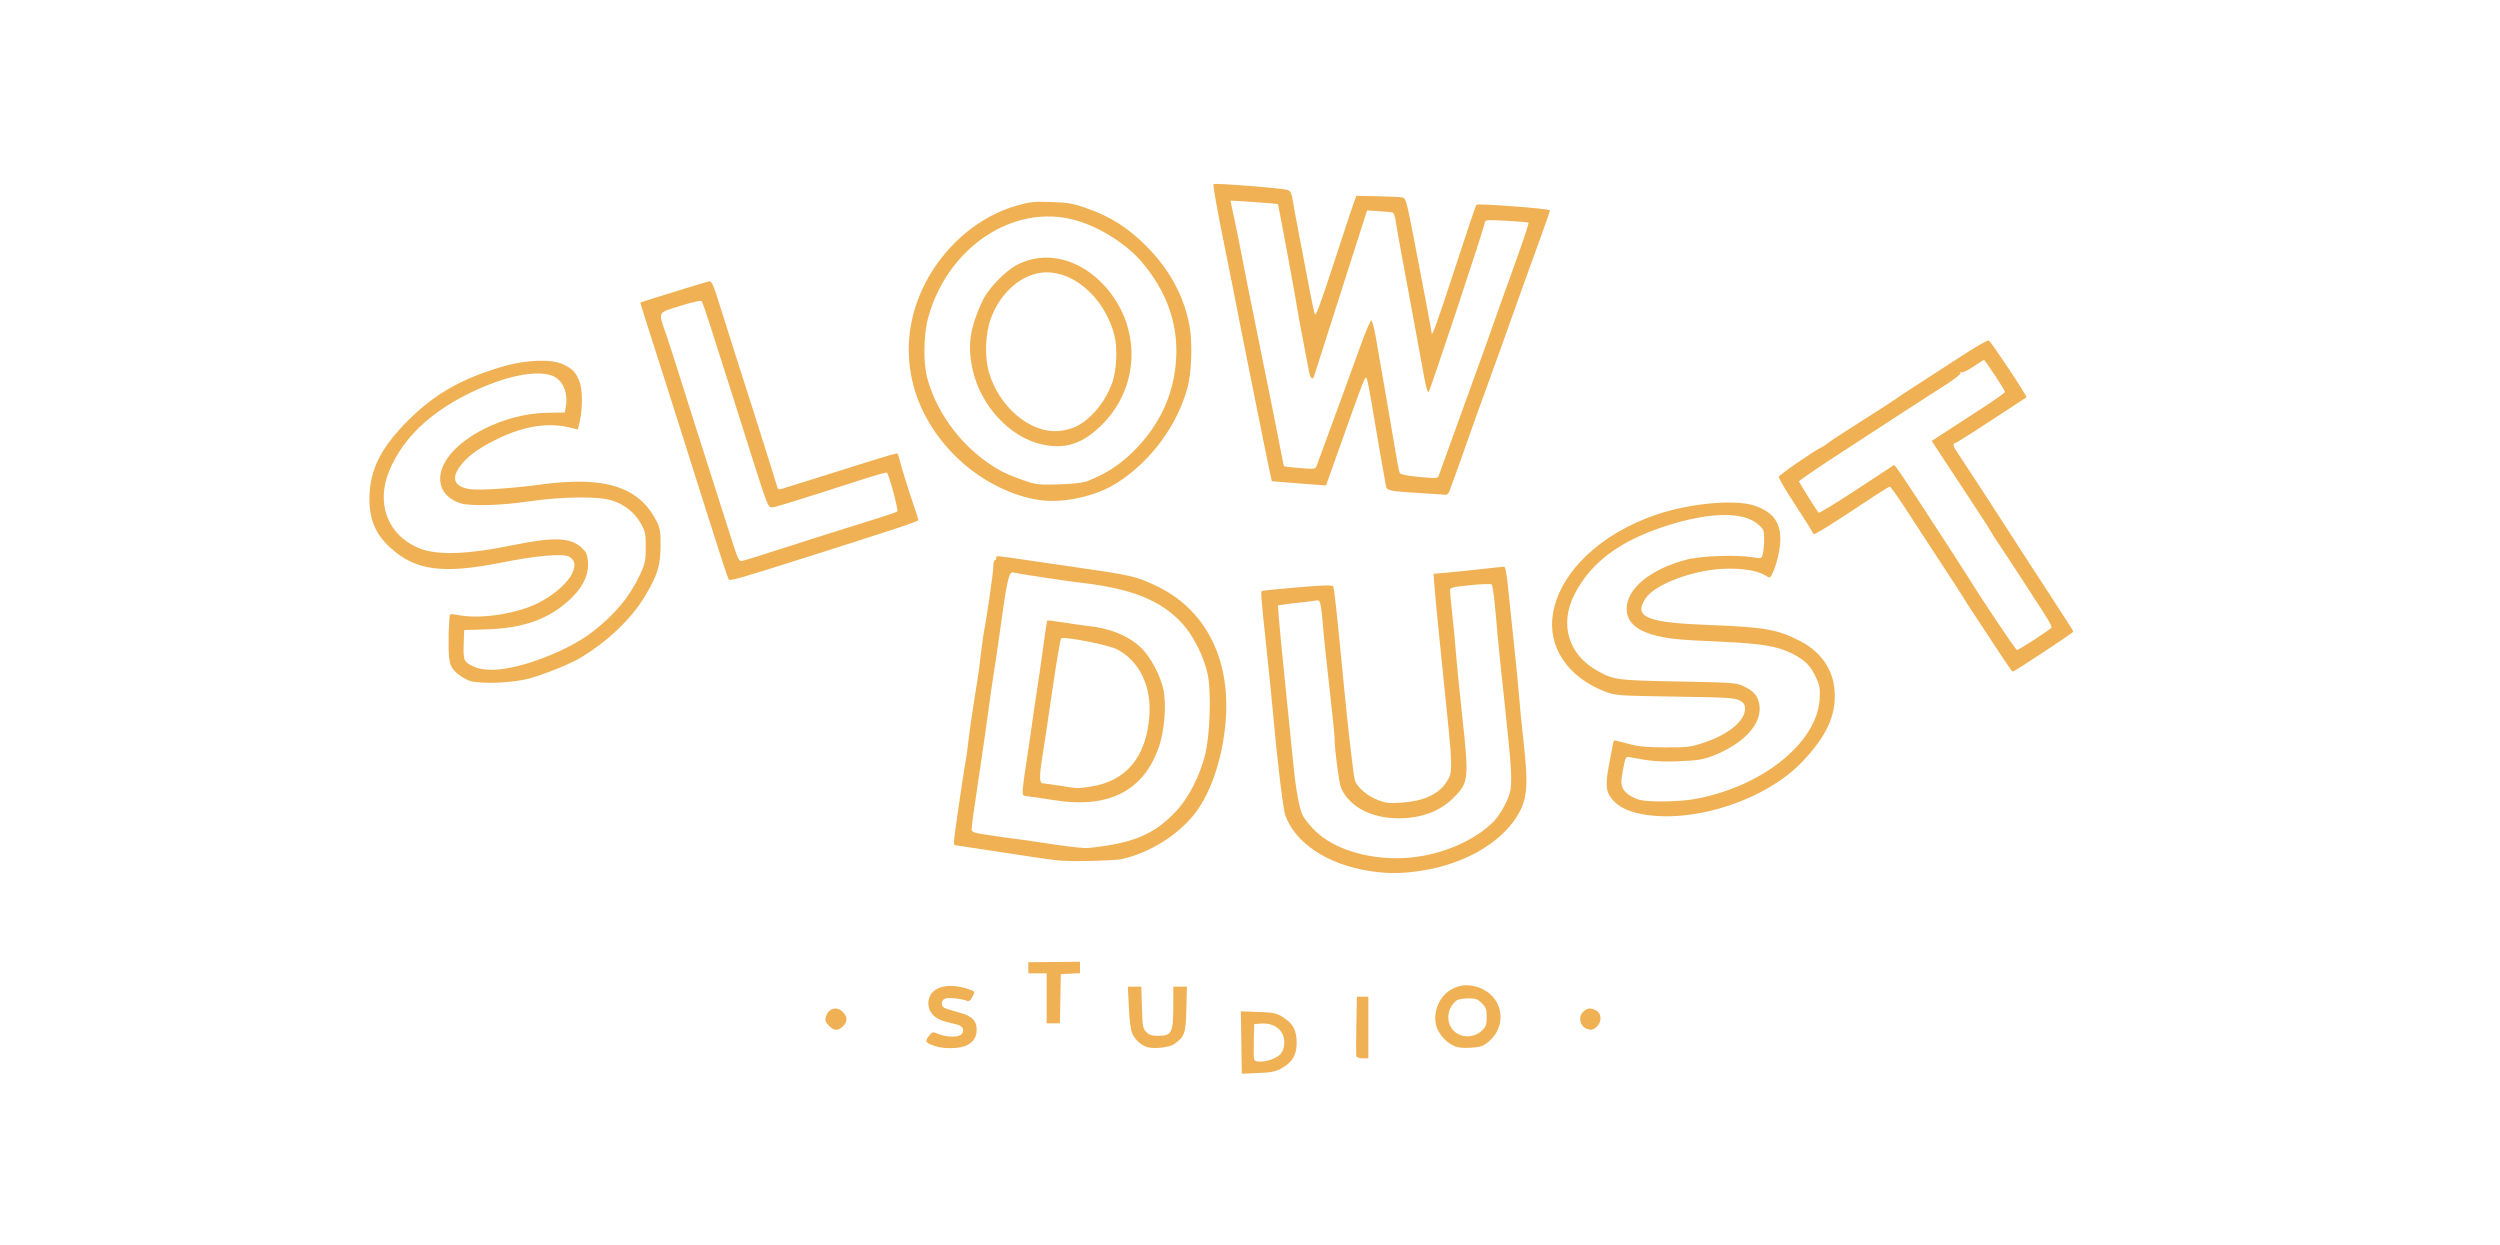
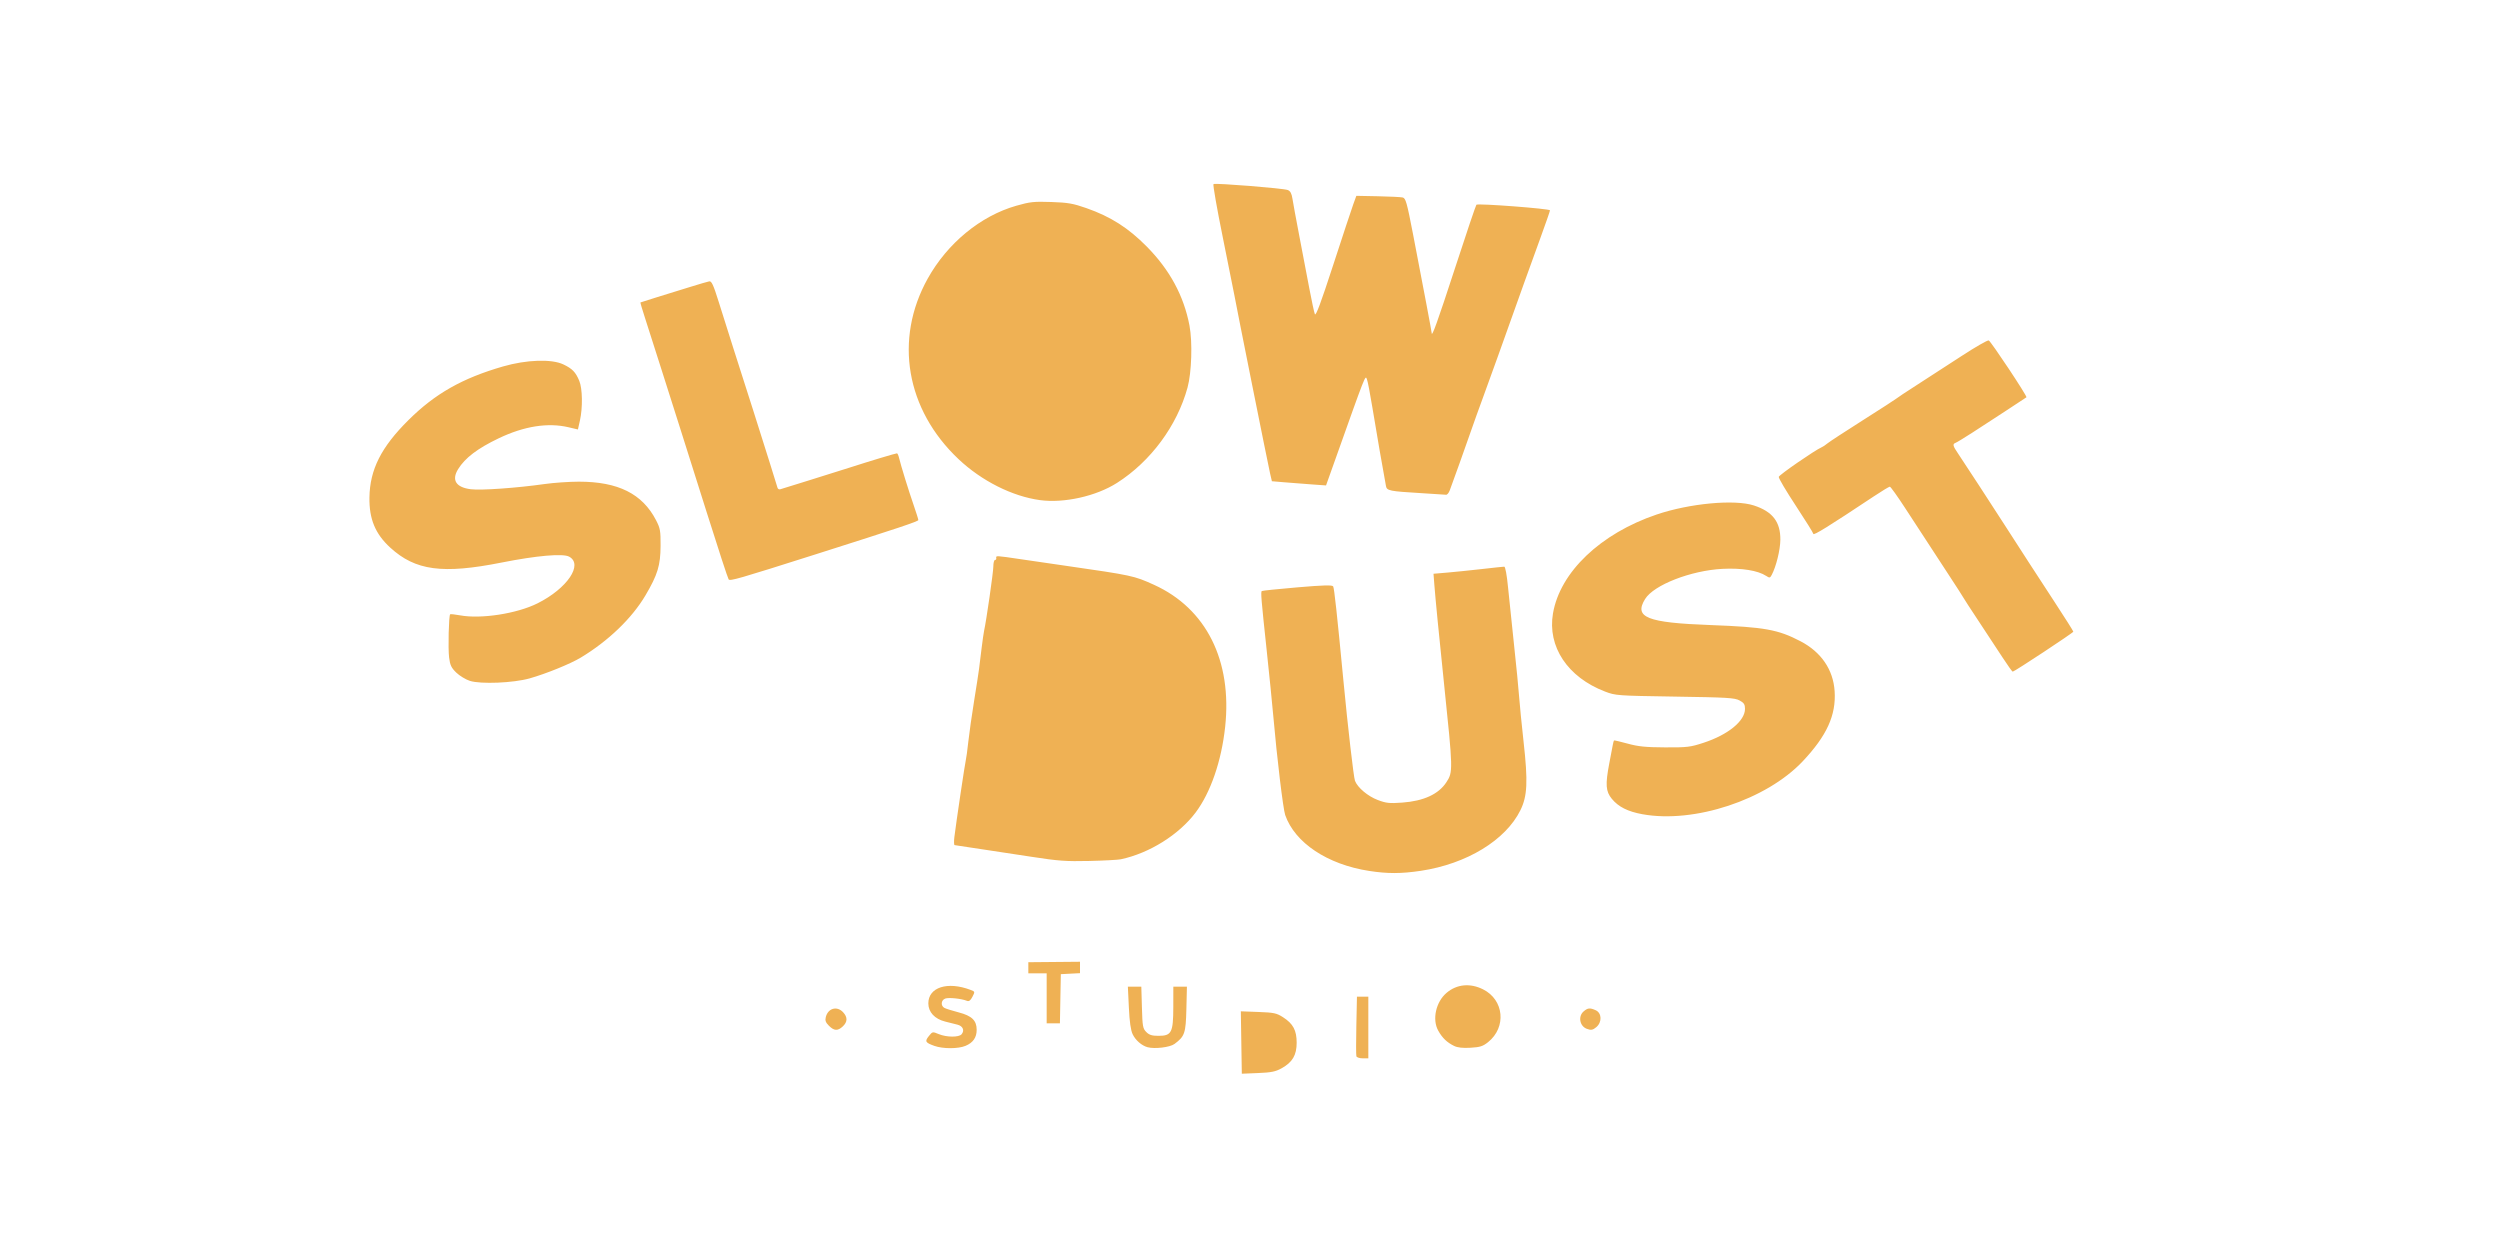
<svg xmlns="http://www.w3.org/2000/svg" viewBox="0 0 1500 747" preserveAspectRatio="xMidYMid meet" aria-label="Slow Dust Studio">
-   <path fill="#efb154" fill-rule="evenodd" d="M744.79 625.51L744.50 606.79L755.00 607.18C764.38 607.53 765.96 607.87 769.79 610.32C775.87 614.22 777.99 618.17 778.00 625.60C778.00 633.09 775.49 637.35 768.96 640.97C765.29 643.00 762.77 643.51 754.79 643.83L745.09 644.23L744.79 625.51zM764.63 634.94C767.72 633.44 769.16 632.00 769.88 629.69C772.79 620.39 766.35 613.18 756.00 614.17L752.50 614.50L752.27 624.50C752.14 630.00 752.24 635.06 752.49 635.75C753.18 637.68 759.89 637.23 764.63 634.94zM813.83 633.75C813.62 633.06 813.61 624.74 813.81 615.25L814.17 598.00L817.58 598.00L821.00 598.00L821.00 616.50L821.00 635.00L817.61 635.00C815.74 635.00 814.04 634.44 813.83 633.75zM560.62 627.53C555.19 625.59 554.76 624.84 557.28 621.68C559.47 618.93 559.55 618.91 563.22 620.45C567.95 622.42 575.36 622.48 576.96 620.55C578.87 618.24 577.75 615.64 574.49 614.80C572.85 614.38 569.52 613.54 567.09 612.94C560.81 611.37 557.00 607.26 557.00 602.03C557.00 592.35 568.50 588.68 582.32 593.93C585.03 594.96 585.04 595.02 583.46 598.07C582.30 600.31 581.40 600.98 580.18 600.50C576.78 599.15 569.24 598.37 567.15 599.14C564.55 600.10 564.30 603.58 566.75 604.80C567.71 605.28 571.55 606.48 575.27 607.45C583.15 609.52 586.00 612.30 586.00 617.91C586.00 622.52 583.84 625.62 579.31 627.51C574.90 629.36 565.77 629.37 560.62 627.53zM688.50 628.32C684.96 627.34 681.29 624.13 679.58 620.52C678.44 618.12 677.72 613.06 677.32 604.50L676.72 592.00L680.76 592.00L684.79 592.00L685.15 604.47C685.47 615.87 685.70 617.14 687.78 619.22C689.54 620.99 691.18 621.50 695.08 621.50C702.94 621.50 703.95 619.55 703.98 604.25L704.00 592.00L708.08 592.00L712.15 592.00L711.83 605.43C711.47 619.98 710.86 621.78 704.70 626.37C702.00 628.39 692.78 629.50 688.50 628.32zM872.50 627.58C868.18 625.46 865.42 622.82 862.95 618.41C859.18 611.69 861.53 601.10 868.00 595.66C874.13 590.49 882.08 589.74 889.82 593.60C902.46 599.90 904.01 616.38 892.81 625.32C889.71 627.78 888.00 628.32 882.31 628.65C877.64 628.92 874.56 628.58 872.50 627.58zM889.08 618.43C891.60 616.01 892.00 614.89 892.00 610.24C892.00 605.61 891.58 604.43 889.08 601.92C886.57 599.41 885.40 599.00 880.83 599.03C877.90 599.05 874.80 599.61 873.95 600.28C867.20 605.61 867.34 615.73 874.23 620.05C878.78 622.91 885.12 622.21 889.08 618.43zM497.36 615.45C495.39 613.48 494.96 612.30 495.47 610.26C496.81 604.93 502.15 603.41 505.83 607.31C508.63 610.30 508.58 613.10 505.69 615.83C502.66 618.67 500.48 618.57 497.36 615.45zM952.00 617.26C947.79 615.62 946.76 609.81 950.15 606.87C952.66 604.70 953.96 604.57 957.45 606.16C961.10 607.82 961.30 613.29 957.83 616.25C955.71 618.06 954.57 618.26 952.00 617.26zM628.00 599.00L628.00 584.00L622.50 584.00L617.00 584.00L617.00 580.66L617.00 577.33L632.50 577.19L648.00 577.05L648.00 580.48L648.00 583.90L642.25 584.20L636.50 584.50L636.22 599.25L635.95 614.00L631.97 614.00L628.00 614.00L628.00 599.00zM821.46 522.55C796.40 518.66 776.92 505.67 771.11 489.00C769.87 485.43 766.13 454.36 764.01 430.00C763.36 422.57 761.53 404.35 759.94 389.50C756.75 359.71 756.38 355.28 757.05 354.63C757.30 354.39 766.87 353.40 778.33 352.42C794.30 351.06 799.34 350.93 799.90 351.84C800.54 352.87 802.17 367.87 806.06 408.50C808.73 436.46 812.19 466.36 812.98 468.46C814.55 472.57 820.68 477.74 826.69 480.01C831.73 481.92 833.67 482.12 841.34 481.56C854.21 480.62 863.13 476.52 867.81 469.37C871.86 463.19 871.84 462.29 866.45 410.50C863.34 380.59 861.24 359.13 860.61 350.87L860.10 344.25L868.30 343.56C872.81 343.18 882.12 342.22 888.99 341.44C895.87 340.65 901.97 340.00 902.56 340.00C903.19 340.00 904.11 344.96 904.81 352.25C905.47 358.99 907.10 374.62 908.43 387.00C909.77 399.38 911.14 413.32 911.47 418.00C911.81 422.68 913.01 434.82 914.14 445.00C916.83 469.04 916.43 477.65 912.24 486.15C903.38 504.13 879.99 518.36 852.50 522.49C840.74 524.25 832.51 524.27 821.46 522.55zM619.00 514.09C608.83 512.52 595.33 510.46 589.00 509.53C582.67 508.60 576.60 507.68 575.50 507.49C574.40 507.30 573.17 507.12 572.77 507.07C572.37 507.03 572.30 504.86 572.62 502.25C573.71 493.38 579.05 457.51 579.50 456.00C579.75 455.18 580.42 450.23 580.99 445.00C581.57 439.77 583.13 428.75 584.47 420.50C585.81 412.25 587.14 403.70 587.41 401.50C587.68 399.30 588.38 393.68 588.95 389.00C589.52 384.32 590.20 379.60 590.45 378.50C591.76 372.71 596.00 343.28 596.00 339.91C596.00 337.76 596.45 336.00 597.00 336.00C597.55 336.00 597.89 335.44 597.75 334.75C597.46 333.32 597.65 333.33 612.00 335.46C617.77 336.31 630.15 338.11 639.50 339.47C679.41 345.24 680.45 345.46 692.35 350.86C723.74 365.09 739.39 396.34 735.09 436.18C732.87 456.68 726.36 475.55 717.38 487.50C707.34 500.85 689.64 511.92 672.50 515.57C670.85 515.92 662.30 516.38 653.50 516.58C639.65 516.90 635.01 516.57 619.00 514.09zM854.14 513.44C870.70 510.36 886.60 502.63 896.04 493.06C899.57 489.48 903.86 482.13 905.56 476.75C907.64 470.12 907.24 463.18 902.03 415.00C900.45 400.43 898.88 385.12 898.54 381.00C896.99 362.09 895.76 351.43 895.04 350.68C894.61 350.23 888.80 350.42 882.13 351.11C870.93 352.26 870.00 352.52 870.01 354.43C870.01 355.57 870.67 362.35 871.47 369.50C872.26 376.65 873.18 386.38 873.50 391.12C873.83 395.86 875.59 413.56 877.42 430.45C881.49 467.95 881.27 469.74 871.48 479.26C863.53 486.99 852.41 491.01 839.04 490.99C822.54 490.96 809.31 483.87 804.56 472.49C803.36 469.61 800.57 447.97 800.77 443.00C800.80 442.18 800.20 435.88 799.44 429.00C795.54 393.92 793.93 378.64 793.59 373.34C793.39 370.13 792.89 365.79 792.49 363.70C791.83 360.26 791.50 359.94 789.13 360.38C787.68 360.65 783.80 361.14 780.50 361.47C777.20 361.79 772.75 362.32 770.62 362.64L766.74 363.22L767.40 371.86C767.77 376.61 769.59 395.35 771.45 413.50C773.31 431.65 775.36 451.90 776.00 458.50C777.45 473.39 779.67 485.47 781.68 489.35C782.52 490.98 785.28 494.52 787.80 497.22C801.06 511.39 828.75 518.17 854.14 513.44zM663.00 507.54C683.09 504.48 694.09 499.07 705.87 486.48C713.17 478.68 719.92 465.48 723.06 452.86C726.03 440.90 726.86 415.43 724.63 404.66C722.48 394.27 716.21 381.68 709.51 374.27C696.66 360.07 678.68 352.94 647.00 349.45C640.13 348.69 609.89 344.08 608.41 343.57C605.31 342.48 604.42 346.30 599.51 382.00C598.65 388.32 597.28 397.55 596.48 402.50C595.68 407.45 594.12 418.25 593.02 426.50C591.91 434.75 589.92 448.70 588.59 457.50C584.37 485.52 582.98 495.45 582.99 497.54C583.00 499.39 584.18 499.76 595.25 501.38C601.99 502.37 609.08 503.34 611.00 503.54C612.92 503.74 619.23 504.65 625.00 505.57C635.52 507.23 646.31 508.60 651.00 508.85C652.38 508.93 657.77 508.34 663.00 507.54zM985.47 488.54C976.67 486.94 971.08 484.13 967.10 479.30C963.42 474.84 963.13 470.77 965.60 457.86C966.48 453.26 967.41 448.39 967.66 447.02C967.91 445.66 968.24 444.42 968.40 444.27C968.55 444.12 972.23 444.98 976.58 446.17C982.94 447.92 987.37 448.37 999.00 448.43C1012.34 448.49 1014.19 448.27 1022.15 445.66C1036.90 440.83 1047.00 432.56 1047.00 425.33C1047.00 422.66 1046.40 421.72 1043.75 420.28C1040.87 418.70 1036.47 418.44 1005.00 417.96C970.20 417.42 969.37 417.36 962.98 414.92C940.58 406.33 928.37 387.97 931.79 368.03C936.04 343.25 960.32 320.10 994.00 308.71C1013.80 302.01 1040.77 299.50 1052.33 303.28C1063.56 306.94 1068.32 313.13 1068.21 323.88C1068.14 329.99 1065.68 339.99 1063.02 344.97C1062.03 346.82 1061.73 346.87 1059.70 345.54C1054.75 342.29 1044.98 340.72 1033.50 341.31C1014.55 342.29 992.27 350.97 987.06 359.41C980.22 370.47 988.18 373.63 1026.40 375.04C1058.66 376.24 1066.84 377.71 1080.29 384.74C1092.74 391.25 1099.93 401.76 1100.78 414.71C1101.73 429.10 1096.07 441.50 1081.56 456.85C1059.74 479.92 1016.51 494.18 985.47 488.54zM632.00 480.03C625.67 479.00 618.92 478.01 617.00 477.83C613.70 477.52 613.51 477.30 613.63 474.00C613.70 472.07 614.91 463.07 616.32 454.00C617.72 444.93 619.15 435.25 619.48 432.50C619.82 429.75 620.98 421.88 622.06 415.00C623.15 408.12 624.92 395.79 626.01 387.60C627.09 379.40 628.14 372.53 628.34 372.32C628.55 372.12 633.17 372.67 638.61 373.55C644.05 374.43 650.30 375.33 652.50 375.55C666.17 376.89 677.44 381.56 685.02 389.02C690.44 394.36 696.35 405.57 698.05 413.74C699.91 422.63 698.77 437.87 695.55 447.50C686.46 474.61 665.27 485.46 632.00 480.03zM1016.29 479.51C1056.70 472.46 1090.08 445.98 1091.77 419.62C1092.18 413.22 1091.91 411.48 1089.72 406.71C1086.43 399.52 1082.91 395.97 1075.24 392.11C1066.46 387.69 1056.75 386.10 1032.00 385.00C1007.23 383.90 1001.77 383.38 993.50 381.32C981.80 378.41 976.00 373.08 976.00 365.22C976.00 353.26 990.05 341.65 1011.50 335.88C1020.29 333.52 1041.79 332.71 1051.70 334.37C1056.86 335.24 1056.91 335.22 1057.69 332.37C1058.12 330.79 1058.48 326.86 1058.49 323.64C1058.50 318.07 1058.30 317.60 1054.66 314.45C1045.82 306.81 1025.39 307.24 999.50 315.60C971.65 324.59 954.30 337.63 944.58 356.85C935.58 374.67 941.09 392.87 958.40 402.44C968.46 408.02 969.83 408.20 1007.00 408.89C1039.16 409.49 1041.80 409.68 1046.00 411.63C1052.52 414.67 1055.20 418.01 1055.75 423.79C1056.83 434.96 1045.66 446.65 1027.24 453.66C1021.68 455.77 1018.21 456.32 1007.50 456.74C995.79 457.20 990.70 456.78 977.93 454.32C975.43 453.84 975.31 454.07 973.83 461.66C972.63 467.84 972.55 470.13 973.47 472.48C974.72 475.68 979.24 478.83 984.34 480.04C989.83 481.35 1007.41 481.06 1016.29 479.51zM654.05 472.01C675.55 468.90 687.75 454.37 689.62 429.66C690.98 411.68 683.52 396.35 670.09 389.55C664.74 386.84 638.21 381.66 636.67 383.03C636.21 383.43 633.88 397.20 631.49 413.63C629.10 430.06 626.44 447.77 625.58 453.00C623.46 465.84 623.50 469.99 625.75 470.04C626.71 470.07 631.33 470.70 636.00 471.44C646.72 473.16 646.25 473.14 654.05 472.01zM281.92 408.52C279.41 407.71 275.73 405.47 273.75 403.55C270.77 400.65 270.03 399.09 269.46 394.49C268.78 389.10 269.26 369.40 270.09 368.58C270.32 368.36 272.98 368.64 276.00 369.20C288.56 371.54 310.13 368.20 322.54 361.99C340.36 353.07 350.12 338.62 341.46 333.98C337.72 331.98 321.95 333.36 301.00 337.52C265.51 344.58 249.24 342.39 234.11 328.53C225.17 320.33 221.47 311.41 221.66 298.50C221.91 281.76 228.70 268.28 245.11 252.02C261.07 236.18 277.41 226.92 301.82 219.87C315.90 215.80 330.96 215.29 338.00 218.64C343.37 221.19 345.38 223.26 347.56 228.49C349.50 233.14 349.69 244.57 347.95 252.35L346.75 257.68L341.13 256.36C328.73 253.44 314.47 255.69 299.24 262.97C286.52 269.05 279.03 274.75 274.86 281.50C270.80 288.07 273.58 292.43 282.52 293.55C288.61 294.31 310.04 292.80 326.63 290.44C332.20 289.65 341.51 289.00 347.32 289.00C370.88 289.00 385.40 296.25 393.62 312.12C396.14 316.99 396.40 318.45 396.35 327.50C396.28 339.28 394.58 344.85 387.28 357.22C379.17 370.97 364.98 384.61 348.43 394.58C342.22 398.32 327.62 404.25 317.76 407.04C308.02 409.79 288.36 410.60 281.92 408.52zM1201.37 394.25C1198.24 389.44 1191.81 379.67 1187.09 372.54C1182.36 365.41 1178.27 359.11 1178.00 358.54C1177.72 357.97 1173.95 352.10 1169.62 345.50C1158.90 329.15 1152.77 319.76 1143.02 304.75C1138.47 297.74 1134.36 292.00 1133.90 292.00C1133.44 292.00 1129.11 294.62 1124.28 297.83C1097.08 315.91 1088.00 321.53 1088.00 320.30C1088.00 319.82 1083.27 312.24 1077.50 303.46C1071.72 294.68 1067.10 286.88 1067.25 286.13C1067.47 284.93 1088.92 270.12 1093.00 268.35C1093.83 268.00 1095.40 266.94 1096.50 266.01C1097.60 265.08 1107.28 258.76 1118.00 251.96C1128.72 245.17 1137.72 239.34 1138.00 239.02C1138.28 238.70 1143.67 235.13 1150.00 231.07C1156.33 227.02 1168.36 219.22 1176.74 213.74C1185.12 208.26 1192.54 203.99 1193.24 204.26C1194.55 204.77 1216.52 237.88 1215.87 238.37C1215.18 238.90 1192.54 253.70 1183.65 259.43C1178.79 262.57 1174.18 265.38 1173.40 265.67C1171.41 266.44 1171.62 267.39 1174.90 272.22C1178.05 276.88 1195.91 304.26 1203.12 315.50C1212.55 330.18 1221.89 344.60 1232.75 361.19C1238.94 370.65 1244.00 378.66 1244.00 379.00C1244.00 379.64 1208.59 403.00 1207.62 403.00C1207.32 403.00 1204.50 399.06 1201.37 394.25zM304.57 400.94C321.08 398.00 343.22 388.57 355.14 379.39C368.93 368.78 377.88 358.01 384.19 344.41C387.03 338.29 387.40 336.47 387.45 328.50C387.50 320.33 387.22 319.00 384.52 314.12C380.91 307.60 374.57 302.55 367.08 300.23C358.86 297.68 336.77 297.95 317.34 300.84C300.60 303.33 282.05 303.82 276.24 301.94C265.41 298.42 261.34 289.45 265.97 279.27C273.42 262.84 302.52 248.07 328.20 247.67L338.90 247.50L339.54 243.75C341.05 234.85 337.11 226.96 330.19 225.03C321.47 222.61 307.32 224.99 291.36 231.57C261.95 243.69 242.24 261.09 233.46 282.69C225.69 301.83 232.33 320.16 249.98 328.30C261.15 333.44 279.01 333.01 309.00 326.86C332.12 322.12 342.33 322.53 348.81 328.47C351.80 331.21 352.37 332.45 352.76 337.11C353.48 345.83 348.71 354.40 338.57 362.64C326.56 372.40 312.39 376.95 292.00 377.61L278.50 378.04L278.21 386.62C277.88 396.31 278.36 397.34 284.49 400.07C289.13 402.14 296.14 402.44 304.57 400.94zM1221.06 383.51C1226.53 379.94 1231.00 376.76 1231.00 376.44C1231.00 375.48 1228.92 371.84 1224.18 364.50C1210.86 343.90 1202.39 330.91 1199.04 326.00C1196.97 322.98 1195.11 320.05 1194.89 319.50C1194.68 318.95 1190.06 311.75 1184.63 303.50C1179.20 295.25 1171.22 283.12 1166.89 276.53L1159.03 264.57L1166.78 259.53C1171.04 256.77 1180.93 250.34 1188.76 245.25C1196.59 240.17 1203.00 235.63 1203.00 235.18C1203.00 234.13 1191.09 216.00 1190.40 216.00C1190.12 216.00 1187.21 217.82 1183.93 220.05C1180.65 222.28 1177.45 223.78 1176.83 223.39C1176.17 222.99 1175.96 223.13 1176.34 223.74C1176.71 224.34 1172.81 227.45 1167.25 230.98C1156.97 237.51 1136.75 250.62 1100.78 274.10C1088.83 281.89 1079.20 288.55 1079.38 288.89C1081.64 293.07 1090.59 307.24 1091.22 307.64C1091.69 307.92 1102.06 301.59 1114.28 293.56L1136.50 278.95L1138.33 281.23C1139.34 282.48 1144.11 289.57 1148.93 297.00C1153.76 304.43 1162.40 317.70 1168.14 326.50C1173.88 335.30 1179.46 343.95 1180.54 345.73C1187.99 358.01 1209.40 390.00 1210.18 390.00C1210.70 390.00 1215.59 387.08 1221.06 383.51zM437.18 347.62C436.71 347.00 430.81 328.95 424.06 307.50C417.31 286.05 410.06 263.10 407.94 256.50C405.82 249.90 400.89 234.38 396.98 222.00C393.06 209.62 388.55 195.48 386.94 190.57C385.34 185.66 384.13 181.56 384.26 181.47C384.39 181.37 389.00 179.91 394.50 178.22C400.00 176.54 408.85 173.80 414.17 172.14C419.49 170.48 424.62 168.98 425.56 168.81C426.94 168.56 428.02 170.88 431.16 180.92C435.48 194.77 443.30 219.34 452.01 246.50C455.19 256.40 459.67 270.57 461.96 278.00C464.26 285.43 466.32 292.05 466.53 292.73C466.75 293.41 467.50 293.78 468.21 293.55C468.92 293.32 476.25 291.05 484.50 288.50C492.75 285.96 504.23 282.35 510.00 280.49C522.24 276.55 537.34 272.00 538.19 272.00C538.52 272.00 539.08 273.24 539.44 274.75C540.57 279.47 545.10 294.13 548.11 302.83C549.70 307.41 551.00 311.55 551.00 312.02C551.00 312.84 539.10 316.81 489.50 332.56C442.76 347.40 438.05 348.76 437.18 347.62zM466.50 329.99C483.78 324.39 511.08 315.75 529.00 310.22C533.67 308.77 537.89 307.28 538.36 306.89C539.21 306.19 533.33 284.32 532.10 283.56C531.75 283.35 525.40 285.12 517.98 287.50C474.06 301.62 465.27 304.33 463.14 304.41C460.91 304.49 460.27 302.91 451.88 276.50C446.98 261.10 441.37 243.32 439.40 237.00C437.43 230.68 434.78 222.35 433.50 218.50C432.22 214.65 429.07 204.75 426.49 196.50C423.90 188.25 421.42 181.11 420.97 180.63C420.52 180.14 414.84 181.43 408.09 183.55C394.14 187.94 394.82 186.49 399.86 201.17C401.43 205.75 404.61 215.57 406.93 223.00C409.25 230.43 412.88 241.90 414.98 248.50C421.06 267.54 432.38 303.05 438.02 320.74C443.16 336.89 443.21 336.99 445.85 336.41C447.31 336.09 456.60 333.20 466.50 329.99zM623.98 300.07C607.36 297.80 588.99 288.56 575.14 275.50C543.58 245.72 536.36 203.64 556.59 167.23C568.41 145.95 588.31 129.57 609.78 123.44C618.03 121.09 620.38 120.84 630.78 121.20C640.82 121.55 643.84 122.07 651.86 124.88C666.39 129.98 676.95 136.70 688.04 147.92C701.87 161.91 710.31 177.53 713.69 195.36C715.56 205.21 714.99 223.49 712.53 232.50C706.28 255.43 690.43 276.86 670.18 289.76C657.65 297.74 638.40 302.03 623.98 300.07zM852.50 295.87C833.82 294.76 832.11 294.42 831.60 291.71C830.18 284.29 825.50 257.24 823.43 244.50C822.09 236.25 820.61 228.61 820.15 227.52C819.11 225.06 819.82 223.27 800.39 277.88L795.62 291.26L786.56 290.61C781.58 290.26 774.27 289.69 770.32 289.35L763.14 288.74L762.06 284.12C760.87 278.99 741.55 182.54 740.60 177.00C740.27 175.07 737.14 159.43 733.64 142.23C730.14 125.02 727.64 110.72 728.10 110.44C729.28 109.71 770.05 112.98 772.65 114.01C774.21 114.63 774.98 116.06 775.46 119.18C775.82 121.56 777.67 131.60 779.57 141.50C781.48 151.40 784.18 165.57 785.58 173.00C786.98 180.43 788.48 187.39 788.91 188.48C789.48 189.93 792.45 181.95 799.93 158.98C805.56 141.67 810.99 125.25 811.99 122.50L813.81 117.50L826.66 117.75C833.72 117.89 840.43 118.22 841.58 118.48C843.43 118.90 844.10 121.27 847.86 140.73C854.22 173.69 859.00 199.02 859.00 199.75C859.00 202.86 862.50 193.14 872.97 161.00C879.69 140.38 885.48 123.20 885.84 122.84C886.75 121.92 930.00 125.22 930.00 126.20C930.00 126.64 927.33 134.31 924.07 143.25C918.63 158.12 912.36 175.59 898.85 213.50C896.11 221.20 892.03 232.45 889.80 238.50C887.56 244.55 884.25 253.78 882.44 259.00C879.31 268.05 872.04 288.38 869.84 294.25C869.27 295.76 868.29 296.93 867.65 296.85C867.02 296.78 860.20 296.33 852.50 295.87zM652.50 288.65C663.49 284.36 672.15 278.74 680.23 270.66C696.08 254.81 704.57 236.21 705.71 214.82C706.82 193.96 699.86 174.54 685.04 157.17C675.64 146.15 659.53 136.04 645.02 132.05C608.13 121.93 568.53 148.25 556.90 190.62C554.11 200.81 553.87 217.73 556.39 227.00C562.61 249.84 579.50 271.04 600.73 282.64C603.36 284.08 609.33 286.55 614.00 288.14C622.03 290.88 623.22 291.01 635.50 290.62C644.02 290.35 649.88 289.67 652.50 288.65zM863.30 285.25C863.60 284.29 865.50 279.00 867.53 273.50C869.56 268.00 873.39 257.43 876.03 250.00C878.68 242.57 883.15 230.20 885.98 222.50C888.80 214.80 893.07 202.88 895.46 196.00C897.86 189.12 903.85 172.36 908.79 158.73C913.72 145.11 917.47 133.79 917.12 133.57C916.77 133.36 910.75 132.85 903.74 132.46C893.12 131.85 891.00 131.96 891.00 133.14C891.00 135.22 858.19 234.21 857.16 235.24C856.65 235.75 855.58 232.20 854.61 226.81C853.70 221.69 851.40 209.18 849.51 199.00C840.77 151.96 838.07 137.15 837.43 132.67C837.06 130.01 836.24 127.69 835.62 127.50C835.01 127.31 831.29 126.96 827.36 126.72L820.22 126.28L816.04 139.39C804.81 174.57 796.46 200.67 792.81 212.00C790.59 218.88 788.62 225.06 788.42 225.75C787.70 228.27 786.07 226.90 785.47 223.25C785.13 221.19 783.48 212.53 781.81 204.00C780.14 195.47 778.61 187.15 778.41 185.50C777.93 181.55 767.05 122.71 766.74 122.43C766.49 122.20 738.60 120.20 738.36 120.39C738.29 120.45 739.31 125.45 740.64 131.50C741.97 137.55 743.70 146.10 744.49 150.50C745.27 154.90 750.67 181.90 756.48 210.50C762.29 239.10 767.73 266.31 768.57 270.96C769.40 275.61 770.24 279.57 770.43 279.76C770.62 279.95 774.92 280.44 779.99 280.85C788.70 281.54 789.25 281.47 789.98 279.54C790.86 277.19 802.71 244.86 807.59 231.50C809.40 226.55 813.30 215.78 816.27 207.56C819.24 199.34 822.12 192.46 822.67 192.28C823.24 192.09 824.46 196.45 825.46 202.22C826.43 207.87 829.38 224.88 832.02 240.00C834.65 255.12 837.35 270.93 838.02 275.13C838.69 279.33 839.56 283.29 839.96 283.94C840.36 284.58 844.47 285.47 849.09 285.92C862.30 287.19 862.71 287.17 863.30 285.25zM625.00 266.61C605.75 262.33 588.09 243.07 583.48 221.33C580.49 207.19 581.89 197.28 589.19 181.09C592.68 173.36 603.05 162.53 610.67 158.67C627.71 150.03 648.29 155.28 663.24 172.06C684.70 196.16 684.04 231.56 661.70 254.31C649.98 266.24 639.36 269.80 625.00 266.61zM645.53 255.99C654.67 251.56 663.41 240.93 667.42 229.36C670.02 221.87 670.58 208.75 668.62 201.12C662.43 177.07 641.37 160.08 622.57 163.99C610.58 166.47 599.62 177.05 594.53 191.05C591.13 200.38 590.66 214.06 593.41 223.50C599.39 244.02 617.83 259.72 634.69 258.64C638.33 258.40 642.78 257.32 645.53 255.99z" />
+   <path fill="#efb154" fill-rule="evenodd" d="M744.79 625.51L744.50 606.79L755.00 607.18C764.38 607.53 765.96 607.87 769.79 610.32C775.87 614.22 777.99 618.17 778.00 625.60C778.00 633.09 775.49 637.35 768.96 640.97C765.29 643.00 762.77 643.51 754.79 643.83L745.09 644.23L744.79 625.51zM813.83 633.75C813.62 633.06 813.61 624.74 813.81 615.25L814.17 598.00L817.58 598.00L821.00 598.00L821.00 616.50L821.00 635.00L817.61 635.00C815.74 635.00 814.04 634.44 813.83 633.75zM560.62 627.53C555.19 625.59 554.76 624.84 557.28 621.68C559.47 618.93 559.55 618.91 563.22 620.45C567.95 622.42 575.36 622.48 576.96 620.55C578.87 618.24 577.75 615.64 574.49 614.80C572.85 614.38 569.52 613.54 567.09 612.94C560.81 611.37 557.00 607.26 557.00 602.03C557.00 592.35 568.50 588.68 582.32 593.93C585.03 594.96 585.04 595.02 583.46 598.07C582.30 600.31 581.40 600.98 580.18 600.50C576.78 599.15 569.24 598.37 567.15 599.14C564.55 600.10 564.30 603.58 566.75 604.80C567.71 605.28 571.55 606.48 575.27 607.45C583.15 609.52 586.00 612.30 586.00 617.91C586.00 622.52 583.84 625.62 579.31 627.51C574.90 629.36 565.77 629.37 560.62 627.53zM688.50 628.32C684.96 627.34 681.29 624.13 679.58 620.52C678.44 618.12 677.72 613.06 677.32 604.50L676.72 592.00L680.76 592.00L684.79 592.00L685.15 604.47C685.47 615.87 685.70 617.14 687.78 619.22C689.54 620.99 691.18 621.50 695.08 621.50C702.94 621.50 703.95 619.55 703.98 604.25L704.00 592.00L708.08 592.00L712.15 592.00L711.83 605.43C711.47 619.98 710.86 621.78 704.70 626.37C702.00 628.39 692.78 629.50 688.50 628.32zM872.50 627.58C868.18 625.46 865.42 622.82 862.95 618.41C859.18 611.69 861.53 601.10 868.00 595.66C874.13 590.49 882.08 589.74 889.82 593.60C902.46 599.90 904.01 616.38 892.81 625.32C889.71 627.78 888.00 628.32 882.31 628.65C877.64 628.92 874.56 628.58 872.50 627.58zM497.36 615.45C495.39 613.48 494.96 612.30 495.47 610.26C496.81 604.93 502.15 603.41 505.83 607.31C508.63 610.30 508.58 613.10 505.69 615.83C502.66 618.67 500.48 618.57 497.36 615.45zM952.00 617.26C947.79 615.62 946.76 609.81 950.15 606.87C952.66 604.70 953.96 604.57 957.45 606.16C961.10 607.82 961.30 613.29 957.83 616.25C955.71 618.06 954.57 618.26 952.00 617.26zM628.00 599.00L628.00 584.00L622.50 584.00L617.00 584.00L617.00 580.66L617.00 577.33L632.50 577.19L648.00 577.05L648.00 580.48L648.00 583.90L642.25 584.20L636.50 584.50L636.22 599.25L635.95 614.00L631.97 614.00L628.00 614.00L628.00 599.00zM821.46 522.55C796.40 518.66 776.92 505.67 771.11 489.00C769.87 485.43 766.13 454.36 764.01 430.00C763.36 422.57 761.53 404.35 759.94 389.50C756.75 359.71 756.38 355.28 757.05 354.63C757.30 354.39 766.87 353.40 778.33 352.42C794.30 351.06 799.34 350.93 799.90 351.84C800.54 352.87 802.17 367.87 806.06 408.50C808.73 436.46 812.19 466.36 812.98 468.46C814.55 472.57 820.68 477.74 826.69 480.01C831.73 481.92 833.67 482.12 841.34 481.56C854.21 480.62 863.13 476.52 867.81 469.37C871.86 463.19 871.84 462.29 866.45 410.50C863.34 380.59 861.24 359.13 860.61 350.87L860.10 344.25L868.30 343.56C872.81 343.18 882.12 342.22 888.99 341.44C895.87 340.65 901.97 340.00 902.56 340.00C903.19 340.00 904.11 344.96 904.81 352.25C905.47 358.99 907.10 374.62 908.43 387.00C909.77 399.38 911.14 413.32 911.47 418.00C911.81 422.68 913.01 434.82 914.14 445.00C916.83 469.04 916.43 477.65 912.24 486.15C903.38 504.13 879.99 518.36 852.50 522.49C840.74 524.25 832.51 524.27 821.46 522.55zM619.00 514.09C608.83 512.52 595.33 510.46 589.00 509.53C582.67 508.60 576.60 507.68 575.50 507.49C574.40 507.30 573.17 507.12 572.77 507.07C572.37 507.03 572.30 504.86 572.62 502.25C573.71 493.38 579.05 457.51 579.50 456.00C579.75 455.18 580.42 450.23 580.99 445.00C581.57 439.77 583.13 428.75 584.47 420.50C585.81 412.25 587.14 403.70 587.41 401.50C587.68 399.30 588.38 393.68 588.95 389.00C589.52 384.32 590.20 379.60 590.45 378.50C591.76 372.71 596.00 343.28 596.00 339.91C596.00 337.76 596.45 336.00 597.00 336.00C597.55 336.00 597.89 335.44 597.75 334.75C597.46 333.32 597.65 333.33 612.00 335.46C617.77 336.31 630.15 338.11 639.50 339.47C679.41 345.24 680.45 345.46 692.35 350.86C723.74 365.09 739.39 396.34 735.09 436.18C732.87 456.68 726.36 475.55 717.38 487.50C707.34 500.85 689.64 511.92 672.50 515.57C670.85 515.92 662.30 516.38 653.50 516.58C639.65 516.90 635.01 516.57 619.00 514.09zM985.47 488.54C976.67 486.94 971.08 484.13 967.10 479.30C963.42 474.84 963.13 470.77 965.60 457.86C966.48 453.26 967.41 448.39 967.66 447.02C967.91 445.66 968.24 444.42 968.40 444.27C968.55 444.12 972.23 444.98 976.58 446.17C982.94 447.92 987.37 448.37 999.00 448.43C1012.34 448.49 1014.19 448.27 1022.15 445.66C1036.90 440.83 1047.00 432.56 1047.00 425.33C1047.00 422.66 1046.40 421.72 1043.75 420.28C1040.87 418.70 1036.47 418.44 1005.00 417.96C970.20 417.42 969.37 417.36 962.98 414.92C940.58 406.33 928.37 387.97 931.79 368.03C936.04 343.25 960.32 320.10 994.00 308.71C1013.80 302.01 1040.77 299.50 1052.33 303.28C1063.56 306.94 1068.32 313.13 1068.21 323.88C1068.14 329.99 1065.68 339.99 1063.02 344.97C1062.03 346.82 1061.73 346.87 1059.70 345.54C1054.75 342.29 1044.98 340.72 1033.50 341.31C1014.55 342.29 992.27 350.97 987.06 359.41C980.22 370.47 988.18 373.63 1026.40 375.04C1058.66 376.24 1066.84 377.71 1080.29 384.74C1092.74 391.25 1099.93 401.76 1100.78 414.71C1101.73 429.10 1096.07 441.50 1081.56 456.85C1059.74 479.92 1016.51 494.18 985.47 488.54zM281.92 408.52C279.41 407.71 275.73 405.47 273.75 403.55C270.77 400.65 270.03 399.09 269.46 394.49C268.78 389.10 269.26 369.40 270.09 368.58C270.32 368.36 272.98 368.64 276.00 369.20C288.56 371.54 310.13 368.20 322.54 361.99C340.36 353.07 350.12 338.62 341.46 333.98C337.72 331.98 321.95 333.36 301.00 337.52C265.51 344.58 249.24 342.39 234.11 328.53C225.17 320.33 221.47 311.41 221.66 298.50C221.91 281.76 228.70 268.28 245.11 252.02C261.07 236.18 277.41 226.92 301.82 219.87C315.90 215.80 330.96 215.29 338.00 218.64C343.37 221.19 345.38 223.26 347.56 228.49C349.50 233.14 349.69 244.57 347.95 252.35L346.75 257.68L341.13 256.36C328.73 253.44 314.47 255.69 299.24 262.97C286.52 269.05 279.03 274.75 274.86 281.50C270.80 288.07 273.58 292.43 282.52 293.55C288.61 294.31 310.04 292.80 326.63 290.44C332.20 289.65 341.51 289.00 347.32 289.00C370.88 289.00 385.40 296.25 393.62 312.12C396.14 316.99 396.40 318.45 396.35 327.50C396.28 339.28 394.58 344.85 387.28 357.22C379.17 370.97 364.98 384.61 348.43 394.58C342.22 398.32 327.62 404.25 317.76 407.04C308.02 409.79 288.36 410.60 281.92 408.52zM1201.37 394.25C1198.24 389.44 1191.81 379.67 1187.09 372.54C1182.36 365.41 1178.27 359.11 1178.00 358.54C1177.72 357.97 1173.95 352.10 1169.62 345.50C1158.90 329.15 1152.77 319.76 1143.02 304.75C1138.47 297.74 1134.36 292.00 1133.90 292.00C1133.44 292.00 1129.11 294.62 1124.28 297.83C1097.08 315.91 1088.00 321.53 1088.00 320.30C1088.00 319.82 1083.27 312.24 1077.50 303.46C1071.72 294.68 1067.10 286.88 1067.25 286.13C1067.47 284.93 1088.92 270.12 1093.00 268.35C1093.83 268.00 1095.40 266.94 1096.50 266.01C1097.60 265.08 1107.28 258.76 1118.00 251.96C1128.72 245.17 1137.72 239.34 1138.00 239.02C1138.28 238.70 1143.67 235.13 1150.00 231.07C1156.33 227.02 1168.36 219.22 1176.74 213.74C1185.12 208.26 1192.54 203.99 1193.24 204.26C1194.55 204.77 1216.52 237.88 1215.87 238.37C1215.18 238.90 1192.54 253.70 1183.65 259.43C1178.79 262.57 1174.18 265.38 1173.40 265.67C1171.41 266.44 1171.62 267.39 1174.90 272.22C1178.05 276.88 1195.91 304.26 1203.12 315.50C1212.55 330.18 1221.89 344.60 1232.75 361.19C1238.94 370.65 1244.00 378.66 1244.00 379.00C1244.00 379.64 1208.59 403.00 1207.62 403.00C1207.32 403.00 1204.50 399.06 1201.37 394.25zM437.18 347.62C436.71 347.00 430.81 328.95 424.06 307.50C417.31 286.05 410.06 263.10 407.94 256.50C405.82 249.90 400.89 234.38 396.98 222.00C393.06 209.62 388.55 195.48 386.94 190.57C385.34 185.66 384.13 181.56 384.26 181.47C384.39 181.37 389.00 179.91 394.50 178.22C400.00 176.54 408.85 173.80 414.17 172.14C419.49 170.48 424.62 168.98 425.56 168.81C426.94 168.56 428.02 170.88 431.16 180.92C435.48 194.77 443.30 219.34 452.01 246.50C455.19 256.40 459.67 270.57 461.96 278.00C464.26 285.43 466.32 292.05 466.53 292.73C466.75 293.41 467.50 293.78 468.21 293.55C468.92 293.32 476.25 291.05 484.50 288.50C492.75 285.96 504.23 282.35 510.00 280.49C522.24 276.55 537.34 272.00 538.19 272.00C538.52 272.00 539.08 273.24 539.44 274.75C540.57 279.47 545.10 294.13 548.11 302.83C549.70 307.41 551.00 311.55 551.00 312.02C551.00 312.84 539.10 316.81 489.50 332.56C442.76 347.40 438.05 348.76 437.18 347.62zM623.98 300.07C607.36 297.80 588.99 288.56 575.14 275.50C543.58 245.72 536.36 203.64 556.59 167.23C568.41 145.95 588.31 129.57 609.78 123.44C618.03 121.09 620.38 120.84 630.78 121.20C640.82 121.55 643.84 122.07 651.86 124.88C666.39 129.98 676.95 136.70 688.04 147.92C701.87 161.91 710.31 177.53 713.69 195.36C715.56 205.21 714.99 223.49 712.53 232.50C706.28 255.43 690.43 276.86 670.18 289.76C657.65 297.74 638.40 302.03 623.98 300.07zM852.50 295.87C833.82 294.76 832.11 294.42 831.60 291.71C830.18 284.29 825.50 257.24 823.43 244.50C822.09 236.25 820.61 228.61 820.15 227.52C819.11 225.06 819.82 223.27 800.39 277.88L795.62 291.26L786.56 290.61C781.58 290.26 774.27 289.69 770.32 289.35L763.14 288.74L762.06 284.12C760.87 278.99 741.55 182.54 740.60 177.00C740.27 175.07 737.14 159.43 733.64 142.23C730.14 125.02 727.64 110.72 728.10 110.44C729.28 109.71 770.05 112.98 772.65 114.01C774.21 114.63 774.98 116.06 775.46 119.18C775.82 121.56 777.67 131.60 779.57 141.50C781.48 151.40 784.18 165.57 785.58 173.00C786.98 180.43 788.48 187.39 788.91 188.48C789.48 189.93 792.45 181.95 799.93 158.98C805.56 141.67 810.99 125.25 811.99 122.50L813.81 117.50L826.66 117.75C833.72 117.89 840.43 118.22 841.58 118.48C843.43 118.90 844.10 121.27 847.86 140.73C854.22 173.69 859.00 199.02 859.00 199.75C859.00 202.86 862.50 193.14 872.97 161.00C879.69 140.38 885.48 123.20 885.84 122.84C886.75 121.92 930.00 125.22 930.00 126.20C930.00 126.64 927.33 134.31 924.07 143.25C918.63 158.12 912.36 175.59 898.85 213.50C896.11 221.20 892.03 232.45 889.80 238.50C887.56 244.55 884.25 253.78 882.44 259.00C879.31 268.05 872.04 288.38 869.84 294.25C869.27 295.76 868.29 296.93 867.65 296.85C867.02 296.78 860.20 296.33 852.50 295.87z" />
</svg>
